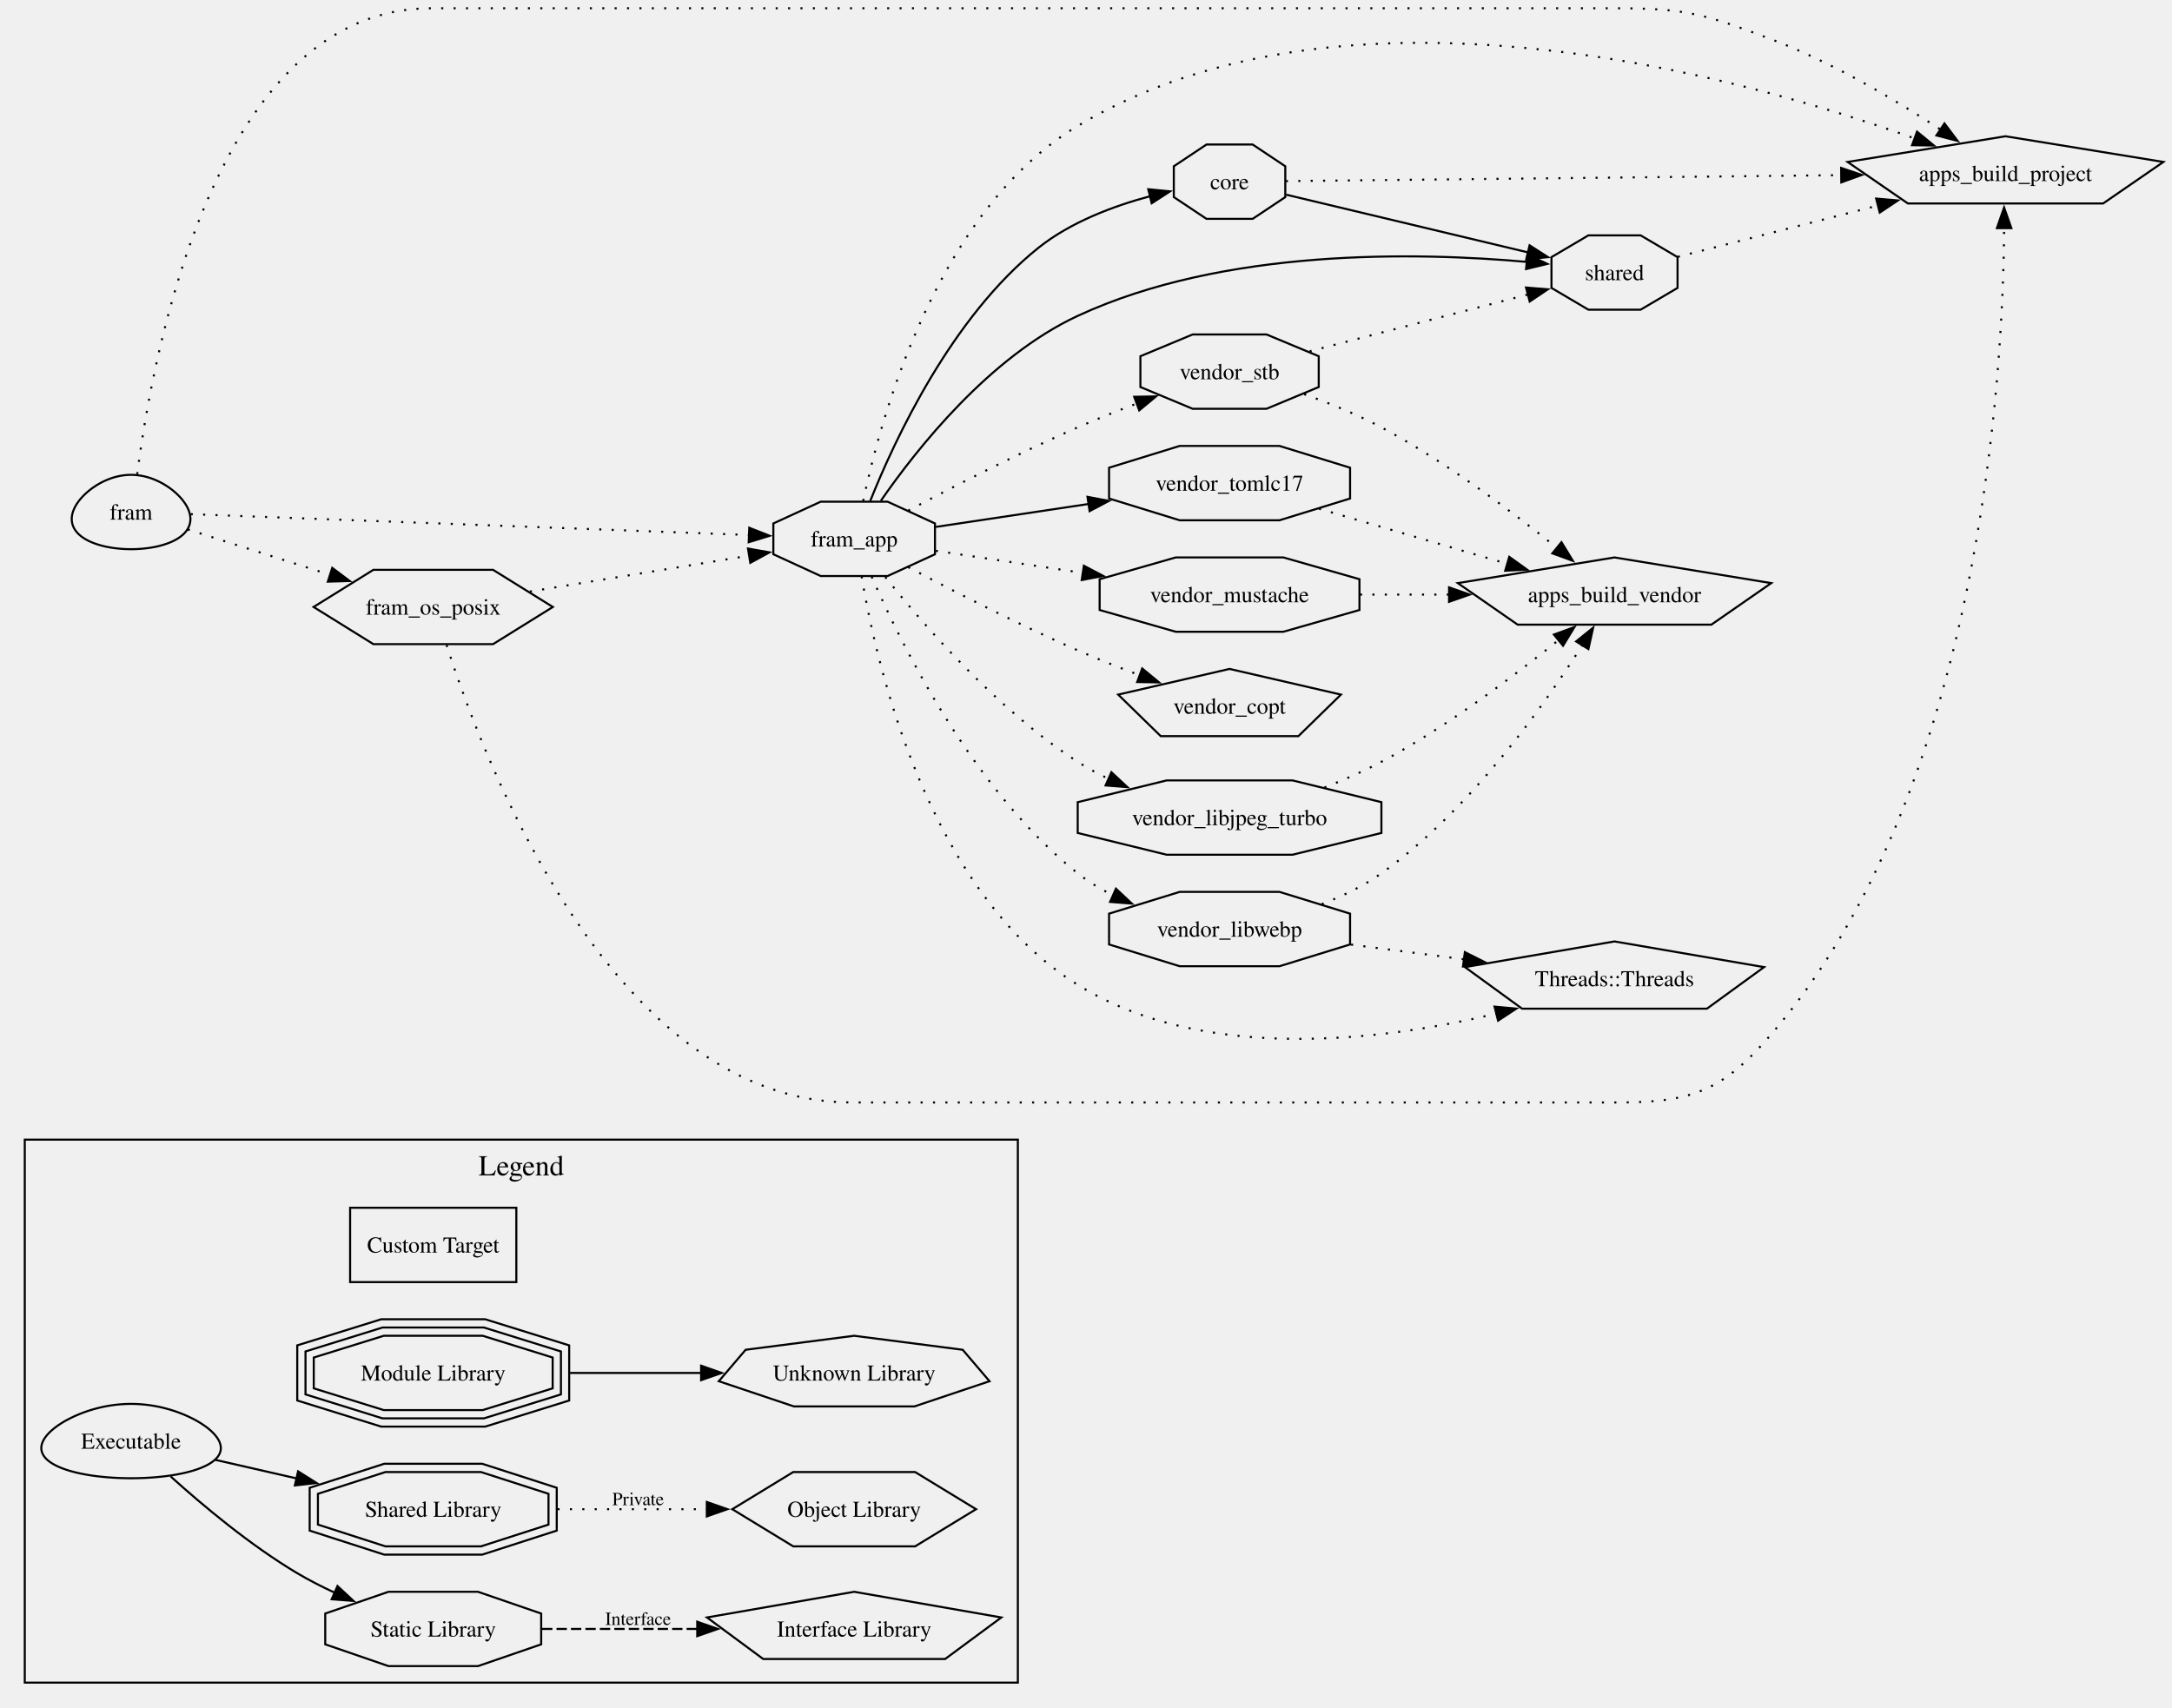
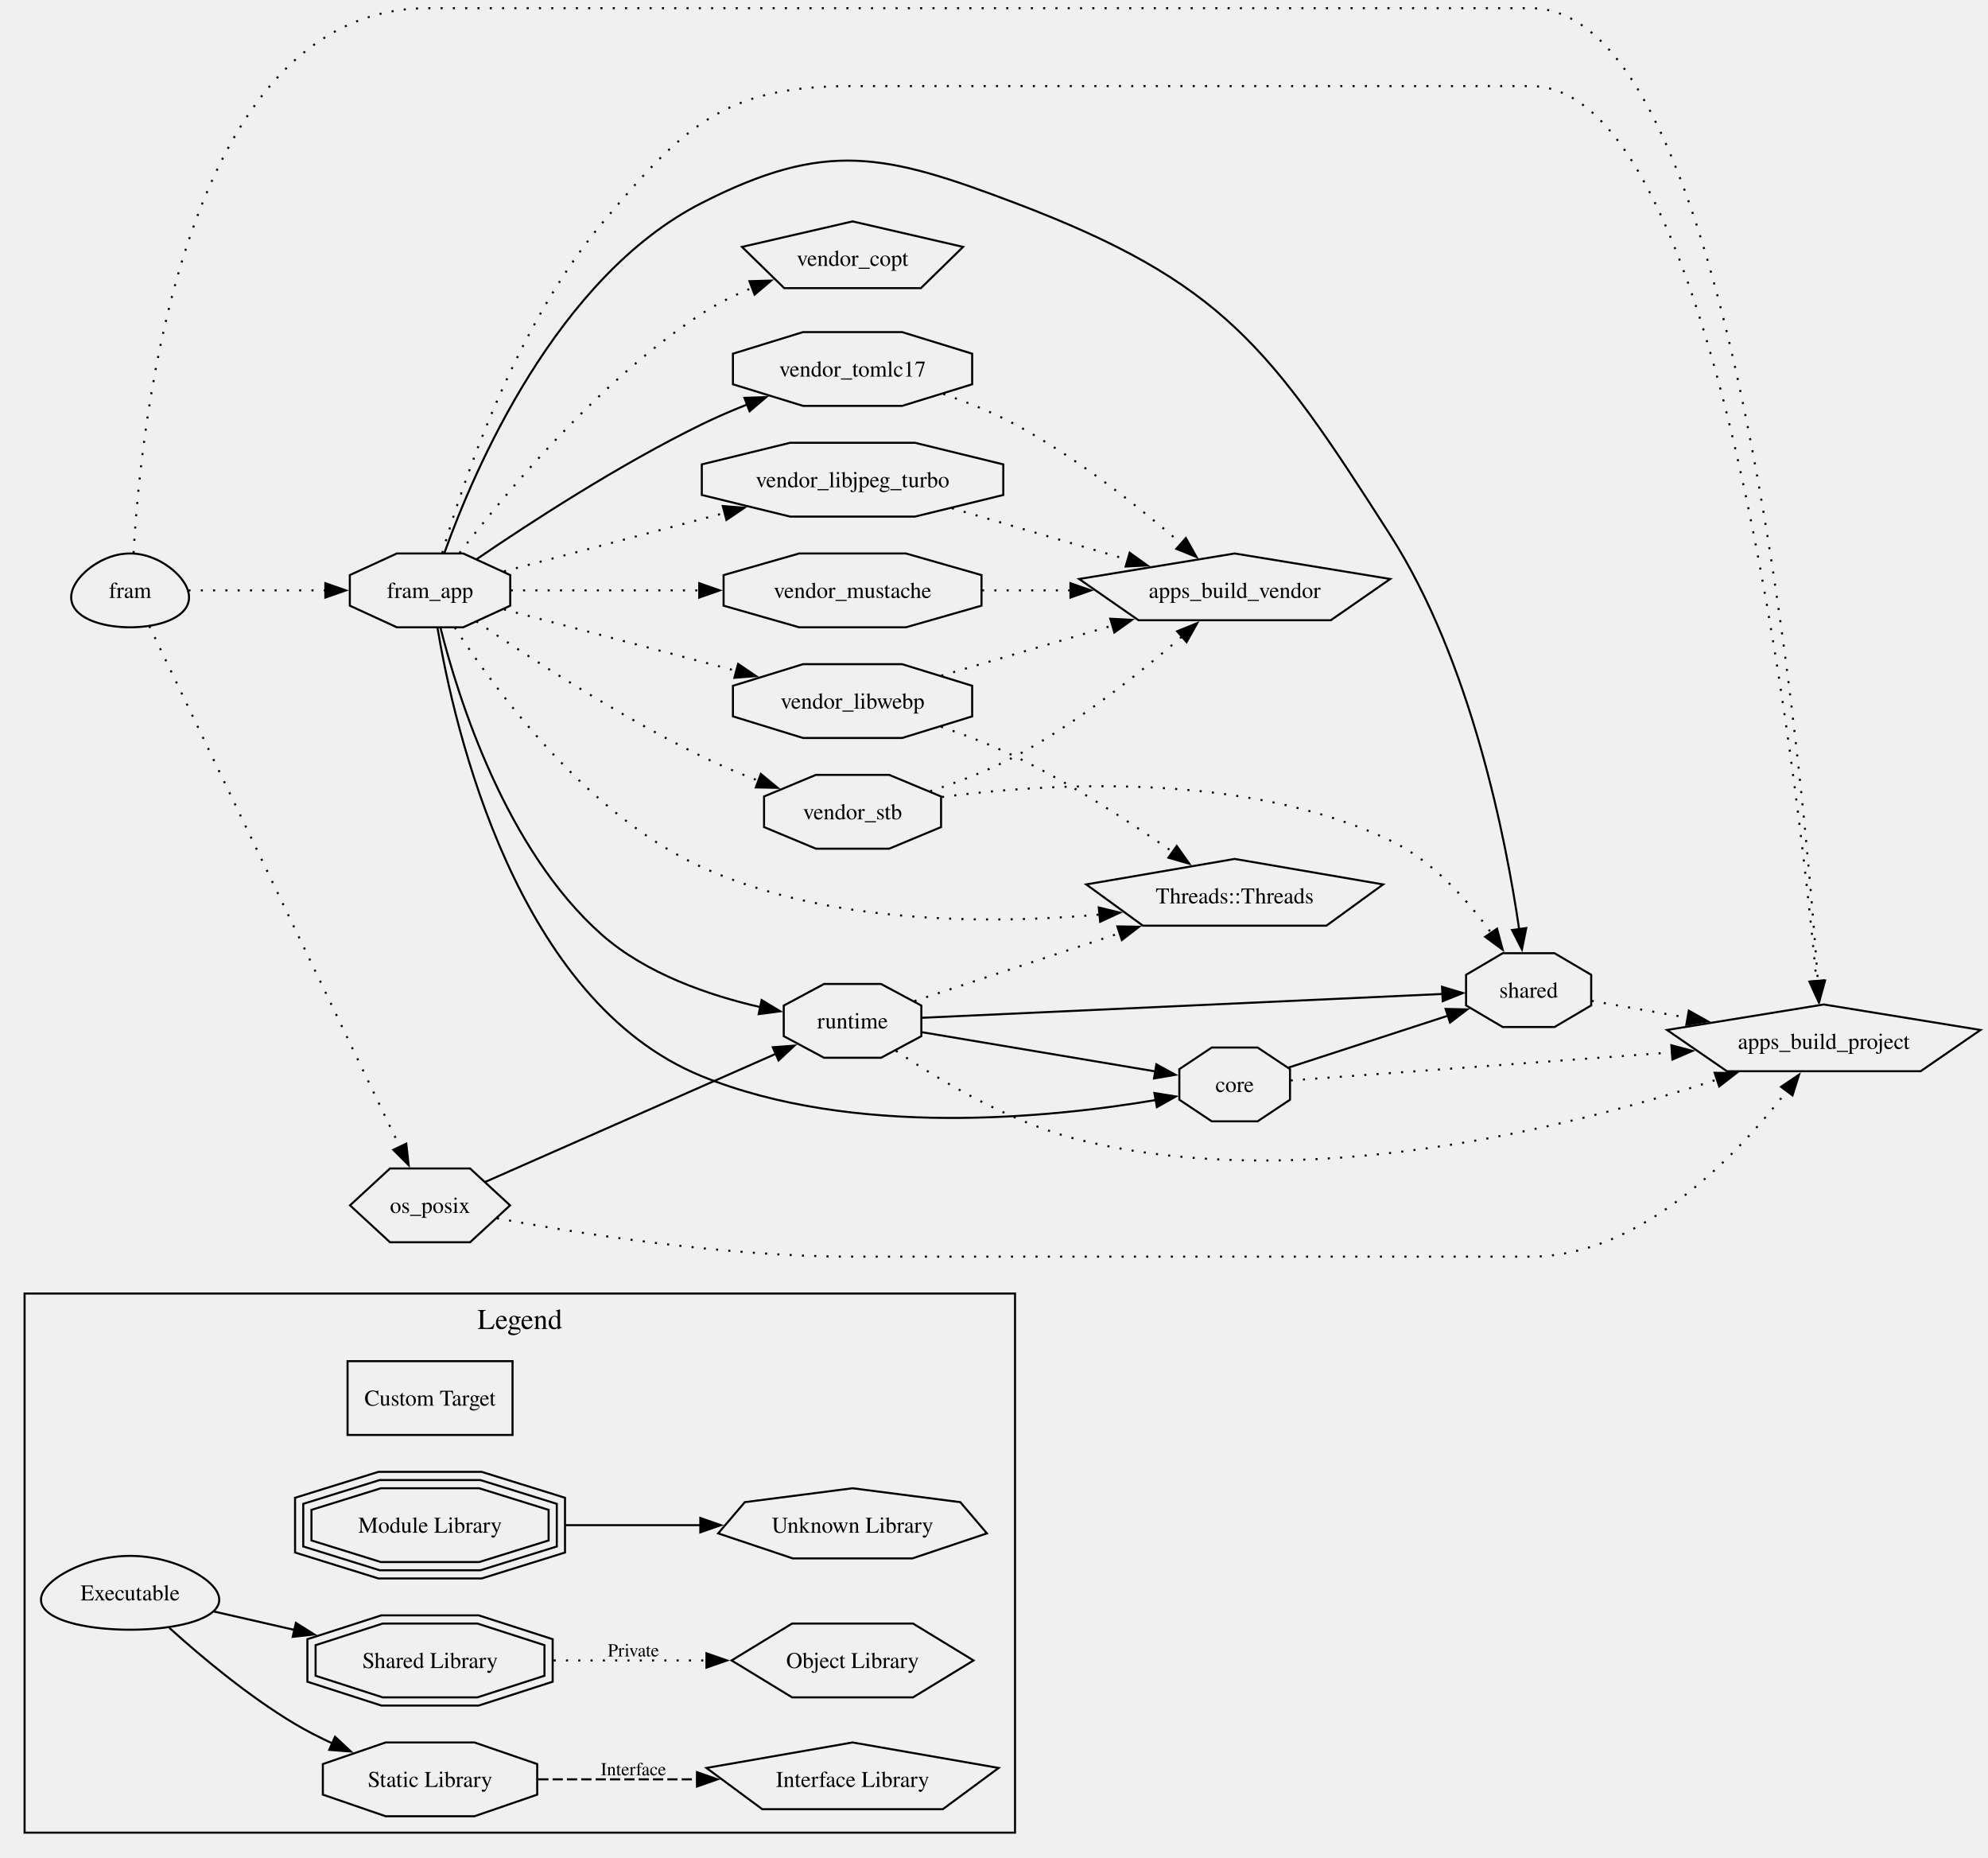
- <svg xmlns="http://www.w3.org/2000/svg" width="1052pt" height="827pt" viewBox="0.00 0.00 1052.00 827.00">
+ <svg xmlns="http://www.w3.org/2000/svg" width="970pt" height="906pt" viewBox="0.00 0.00 970.00 906.00">
  <style>
.graph &gt; polygon {
  fill: transparent;
}

@media (prefers-color-scheme: dark) {
  text {
    fill: white;
  }

  .cluster polygon,
  .edge path,
  .edge polyline,
  .node ellipse,
  .node path,
  .node polygon {
    stroke: white;
  }

  .edge polygon {
    fill: white;
    stroke: white;
  }
}
</style>
-   <g id="graph0" class="graph" transform="scale(1 1) rotate(0) translate(4 823)">
+   <g id="graph0" class="graph" transform="scale(1 1) rotate(0) translate(4 902)">
    <g id="clust1" class="cluster">
-       <polygon fill="none" stroke="black" points="8,-8 8,-271 488.99,-271 488.99,-8 8,-8" />
-       <text xml:space="preserve" text-anchor="middle" x="248.49" y="-253.7" font-family="Times,serif" font-size="14.00">Legend</text>
+       <polygon fill="none" stroke="black" points="8,-8 8,-271 491.26,-271 491.26,-8 8,-8" />
+       <text xml:space="preserve" text-anchor="middle" x="249.63" y="-253.7" font-family="Times,serif" font-size="14.00">Legend</text>
    </g>
    <g id="node1" class="node">
      <polygon fill="none" stroke="black" points="63.51,-107.05 66.17,-107.15 68.81,-107.3 71.41,-107.49 73.95,-107.74 76.45,-108.03 78.87,-108.36 81.21,-108.75 83.47,-109.18 85.63,-109.65 87.68,-110.16 89.63,-110.71 91.46,-111.31 93.17,-111.94 94.74,-112.61 96.19,-113.31 97.5,-114.04 98.67,-114.8 99.7,-115.59 100.59,-116.41 101.34,-117.25 101.95,-118.11 102.41,-118.99 102.73,-119.89 102.92,-120.8 102.97,-121.72 102.88,-122.65 102.67,-123.59 102.34,-124.53 101.89,-125.47 101.32,-126.41 100.64,-127.35 99.86,-128.28 98.98,-129.2 98.01,-130.11 96.95,-131.01 95.82,-131.89 94.6,-132.75 93.32,-133.59 91.98,-134.41 90.58,-135.2 89.13,-135.96 87.63,-136.69 86.09,-137.39 84.51,-138.06 82.9,-138.69 81.26,-139.29 79.59,-139.84 77.9,-140.35 76.2,-140.82 74.47,-141.25 72.74,-141.64 70.99,-141.97 69.23,-142.26 67.47,-142.51 65.7,-142.7 63.93,-142.85 62.15,-142.95 60.37,-143 58.59,-143 56.82,-142.95 55.04,-142.85 53.26,-142.7 51.5,-142.51 49.73,-142.26 47.98,-141.97 46.23,-141.64 44.49,-141.25 42.77,-140.82 41.06,-140.35 39.38,-139.84 37.71,-139.29 36.07,-138.69 34.46,-138.06 32.88,-137.39 31.34,-136.69 29.84,-135.96 28.38,-135.2 26.98,-134.41 25.64,-133.59 24.36,-132.75 23.15,-131.89 22.01,-131.01 20.96,-130.11 19.98,-129.2 19.11,-128.28 18.33,-127.35 17.65,-126.41 17.08,-125.47 16.63,-124.53 16.29,-123.59 16.08,-122.65 16,-121.72 16.05,-120.8 16.23,-119.89 16.56,-118.99 17.02,-118.11 17.63,-117.25 18.37,-116.41 19.26,-115.59 20.29,-114.8 21.47,-114.04 22.78,-113.31 24.22,-112.61 25.8,-111.94 27.51,-111.31 29.34,-110.71 31.28,-110.16 33.34,-109.65 35.5,-109.18 37.76,-108.75 40.1,-108.36 42.52,-108.03 45.01,-107.74 47.56,-107.49 50.16,-107.3 52.8,-107.15 55.46,-107.05 58.14,-107 60.83,-107 63.51,-107.05" />
      <text xml:space="preserve" text-anchor="middle" x="59.48" y="-121.3" font-family="Times,serif" font-size="11.00">Executable</text>
    </g>
    <g id="node2" class="node">
      <polygon fill="none" stroke="black" points="258.12,-26.54 258.12,-41.46 227.49,-52 184.17,-52 153.53,-41.46 153.53,-26.54 184.17,-16 227.49,-16 258.12,-26.54" />
      <text xml:space="preserve" text-anchor="middle" x="205.83" y="-30.3" font-family="Times,serif" font-size="11.00">Static Library</text>
    </g>
    <g id="edge1" class="edge">
      <path fill="none" stroke="black" d="M78.64,-107.87C94.07,-93.95 117.27,-74.49 139.97,-61 145.68,-57.61 151.89,-54.44 158.14,-51.55" />
      <polygon fill="black" stroke="black" points="159.46,-54.79 167.21,-47.57 156.65,-48.38 159.46,-54.79" />
    </g>
    <g id="node3" class="node">
      <polygon fill="none" stroke="black" points="261.66,-84.54 261.66,-99.46 228.95,-110 182.7,-110 149.99,-99.46 149.99,-84.54 182.7,-74 228.95,-74 261.66,-84.54" />
      <polygon fill="none" stroke="black" points="265.66,-81.63 265.66,-102.37 229.58,-114 182.07,-114 145.99,-102.37 145.99,-81.63 182.07,-70 229.58,-70 265.66,-81.63" />
      <text xml:space="preserve" text-anchor="middle" x="205.83" y="-88.3" font-family="Times,serif" font-size="11.00">Shared Library</text>
    </g>
    <g id="edge2" class="edge">
      <path fill="none" stroke="black" d="M100.31,-115.9C112.5,-113.11 126.24,-109.97 139.66,-106.9" />
      <polygon fill="black" stroke="black" points="140.37,-110.33 149.34,-104.69 138.81,-103.5 140.37,-110.33" />
    </g>
    <g id="node4" class="node">
      <polygon fill="none" stroke="black" points="263.68,-150.54 263.68,-165.46 229.79,-176 181.86,-176 147.97,-165.46 147.97,-150.54 181.86,-140 229.79,-140 263.68,-150.54" />
      <polygon fill="none" stroke="black" points="267.68,-147.6 267.68,-168.4 230.4,-180 181.25,-180 143.97,-168.4 143.97,-147.6 181.25,-136 230.4,-136 267.68,-147.6" />
      <polygon fill="none" stroke="black" points="271.68,-144.65 271.68,-171.35 231.01,-184 180.64,-184 139.97,-171.35 139.97,-144.65 180.64,-132 231.01,-132 271.68,-144.65" />
      <text xml:space="preserve" text-anchor="middle" x="205.83" y="-154.3" font-family="Times,serif" font-size="11.00">Module Library</text>
    </g>
    <g id="node8" class="node">
      <polygon fill="none" stroke="black" points="246.08,-238 165.58,-238 165.58,-202 246.08,-202 246.08,-238" />
      <text xml:space="preserve" text-anchor="middle" x="205.83" y="-216.3" font-family="Times,serif" font-size="11.00">Custom Target</text>
    </g>
    <g id="node5" class="node">
-       <polygon fill="none" stroke="black" points="480.99,-39.56 409.71,-52 338.43,-39.56 365.66,-19.44 453.76,-19.44 480.99,-39.56" />
-       <text xml:space="preserve" text-anchor="middle" x="409.71" y="-30.3" font-family="Times,serif" font-size="11.00">Interface Library</text>
+       <polygon fill="none" stroke="black" points="483.26,-39.56 411.98,-52 340.71,-39.56 367.93,-19.44 456.03,-19.44 483.26,-39.56" />
+       <text xml:space="preserve" text-anchor="middle" x="411.98" y="-30.3" font-family="Times,serif" font-size="11.00">Interface Library</text>
    </g>
    <g id="edge4" class="edge">
-       <path fill="none" stroke="black" stroke-dasharray="5,2" d="M258.55,-34C281.45,-34 308.82,-34 333.88,-34" />
-       <polygon fill="black" stroke="black" points="333.7,-37.5 343.7,-34 333.7,-30.5 333.7,-37.5" />
+       <path fill="none" stroke="black" stroke-dasharray="5,2" d="M258.61,-34C282.17,-34 310.5,-34 336.31,-34" />
+       <polygon fill="black" stroke="black" points="336.07,-37.5 346.07,-34 336.07,-30.5 336.07,-37.5" />
      <text xml:space="preserve" text-anchor="middle" x="305.06" y="-35.95" font-family="Times,serif" font-size="9.00">Interface</text>
    </g>
    <g id="node6" class="node">
-       <polygon fill="none" stroke="black" points="468.74,-92 439.22,-110 380.2,-110 350.68,-92 380.2,-74 439.22,-74 468.74,-92" />
-       <text xml:space="preserve" text-anchor="middle" x="409.71" y="-88.3" font-family="Times,serif" font-size="11.00">Object Library</text>
+       <polygon fill="none" stroke="black" points="471.01,-92 441.49,-110 382.47,-110 352.96,-92 382.47,-74 441.49,-74 471.01,-92" />
+       <text xml:space="preserve" text-anchor="middle" x="411.98" y="-88.3" font-family="Times,serif" font-size="11.00">Object Library</text>
    </g>
    <g id="edge5" class="edge">
-       <path fill="none" stroke="black" stroke-dasharray="1,5" d="M266.03,-92C288.73,-92 314.84,-92 338.48,-92" />
-       <polygon fill="black" stroke="black" points="338.34,-95.5 348.34,-92 338.34,-88.5 338.34,-95.5" />
+       <path fill="none" stroke="black" stroke-dasharray="1,5" d="M266.15,-92C289.53,-92 316.55,-92 340.88,-92" />
+       <polygon fill="black" stroke="black" points="340.7,-95.5 350.7,-92 340.7,-88.5 340.7,-95.5" />
      <text xml:space="preserve" text-anchor="middle" x="305.06" y="-93.95" font-family="Times,serif" font-size="9.00">Private</text>
    </g>
    <g id="node7" class="node">
-       <polygon fill="none" stroke="black" points="475.27,-153.99 462.28,-169.22 409.71,-176 357.14,-169.22 344.15,-153.99 380.53,-141.78 438.89,-141.78 475.27,-153.99" />
-       <text xml:space="preserve" text-anchor="middle" x="409.71" y="-154.3" font-family="Times,serif" font-size="11.00">Unknown Library</text>
+       <polygon fill="none" stroke="black" points="477.54,-153.99 464.56,-169.22 411.98,-176 359.41,-169.22 346.42,-153.99 382.81,-141.78 441.16,-141.78 477.54,-153.99" />
+       <text xml:space="preserve" text-anchor="middle" x="411.98" y="-154.3" font-family="Times,serif" font-size="11.00">Unknown Library</text>
    </g>
    <g id="edge6" class="edge">
-       <path fill="none" stroke="black" d="M272.09,-158C292.41,-158 314.94,-158 335.74,-158" />
-       <polygon fill="black" stroke="black" points="335.58,-161.5 345.58,-158 335.58,-154.5 335.58,-161.5" />
+       <path fill="none" stroke="black" d="M271.98,-158C292.95,-158 316.33,-158 337.83,-158" />
+       <polygon fill="black" stroke="black" points="337.71,-161.5 347.71,-158 337.71,-154.5 337.71,-161.5" />
    </g>
    <g id="node9" class="node">
-       <polygon fill="none" stroke="black" points="1043.83,-744.56 967.35,-757 890.88,-744.56 920.09,-724.44 1014.62,-724.44 1043.83,-744.56" />
-       <text xml:space="preserve" text-anchor="middle" x="967.35" y="-735.3" font-family="Times,serif" font-size="11.00">apps_build_project</text>
+       <polygon fill="none" stroke="black" points="962.34,-399.56 885.87,-412 809.39,-399.56 838.6,-379.44 933.13,-379.44 962.34,-399.56" />
+       <text xml:space="preserve" text-anchor="middle" x="885.87" y="-390.3" font-family="Times,serif" font-size="11.00">apps_build_project</text>
    </g>
    <g id="node10" class="node">
-       <polygon fill="none" stroke="black" points="853.88,-540.56 777.98,-553 702.08,-540.56 731.07,-520.44 824.89,-520.44 853.88,-540.56" />
-       <text xml:space="preserve" text-anchor="middle" x="777.98" y="-531.3" font-family="Times,serif" font-size="11.00">apps_build_vendor</text>
+       <polygon fill="none" stroke="black" points="674.33,-619.56 598.43,-632 522.53,-619.56 551.52,-599.44 645.34,-599.44 674.33,-619.56" />
+       <text xml:space="preserve" text-anchor="middle" x="598.43" y="-610.3" font-family="Times,serif" font-size="11.00">apps_build_vendor</text>
    </g>
    <g id="node11" class="node">
-       <polygon fill="none" stroke="black" points="618.53,-727.54 618.53,-742.46 602.72,-753 580.35,-753 564.53,-742.46 564.53,-727.54 580.35,-717 602.72,-717 618.53,-727.54" />
-       <text xml:space="preserve" text-anchor="middle" x="591.53" y="-731.3" font-family="Times,serif" font-size="11.00">core</text>
+       <polygon fill="none" stroke="black" points="625.43,-365.54 625.43,-380.46 609.61,-391 587.24,-391 571.43,-380.46 571.43,-365.54 587.24,-355 609.61,-355 625.43,-365.54" />
+       <text xml:space="preserve" text-anchor="middle" x="598.43" y="-369.3" font-family="Times,serif" font-size="11.00">core</text>
    </g>
    <g id="edge8" class="edge">
-       <path fill="none" stroke="black" stroke-dasharray="1,5" d="M618.82,-735.28C673.95,-735.87 803.55,-737.26 887.96,-738.16" />
-       <polygon fill="black" stroke="black" points="887.75,-741.66 897.79,-738.27 887.83,-734.66 887.75,-741.66" />
+       <path fill="none" stroke="black" stroke-dasharray="1,5" d="M625.77,-374.94C667.65,-378.02 750.9,-384.14 811.77,-388.62" />
+       <polygon fill="black" stroke="black" points="811.5,-392.11 821.73,-389.35 812.01,-385.13 811.5,-392.11" />
    </g>
    <g id="node12" class="node">
-       <polygon fill="none" stroke="black" points="808.51,-683.54 808.51,-698.46 790.62,-709 765.33,-709 747.45,-698.46 747.45,-683.54 765.33,-673 790.62,-673 808.51,-683.54" />
-       <text xml:space="preserve" text-anchor="middle" x="777.98" y="-687.3" font-family="Times,serif" font-size="11.00">shared</text>
+       <polygon fill="none" stroke="black" points="772.39,-411.54 772.39,-426.46 754.5,-437 729.21,-437 711.33,-426.46 711.33,-411.54 729.21,-401 754.5,-401 772.39,-411.54" />
+       <text xml:space="preserve" text-anchor="middle" x="741.86" y="-415.3" font-family="Times,serif" font-size="11.00">shared</text>
    </g>
    <g id="edge10" class="edge">
-       <path fill="none" stroke="black" d="M618.96,-728.7C649.61,-721.38 700.49,-709.25 736.22,-700.72" />
-       <polygon fill="black" stroke="black" points="736.85,-704.17 745.77,-698.45 735.23,-697.36 736.85,-704.17" />
+       <path fill="none" stroke="black" d="M624.71,-381.22C646.35,-388.26 677.82,-398.5 702.55,-406.54" />
+       <polygon fill="black" stroke="black" points="701.35,-409.83 711.94,-409.59 703.51,-403.17 701.35,-409.83" />
    </g>
    <g id="edge9" class="edge">
-       <path fill="none" stroke="black" stroke-dasharray="1,5" d="M808.67,-698.61C834.72,-705.28 873.42,-715.19 905.96,-723.53" />
-       <polygon fill="black" stroke="black" points="904.71,-726.82 915.26,-725.91 906.45,-720.04 904.71,-726.82" />
+       <path fill="none" stroke="black" stroke-dasharray="1,5" d="M772.63,-413.76C786.31,-411.35 803.11,-408.39 819.51,-405.51" />
+       <polygon fill="black" stroke="black" points="820.02,-408.97 829.26,-403.79 818.81,-402.08 820.02,-408.97" />
    </g>
    <g id="node13" class="node">
-       <polygon fill="none" stroke="black" points="62.14,-557.05 63.9,-557.15 65.65,-557.3 67.36,-557.49 69.05,-557.74 70.7,-558.03 72.3,-558.36 73.84,-558.75 75.34,-559.18 76.76,-559.65 78.12,-560.16 79.41,-560.71 80.62,-561.31 81.75,-561.94 82.79,-562.61 83.75,-563.31 84.61,-564.04 85.39,-564.8 86.07,-565.59 86.66,-566.41 87.15,-567.25 87.55,-568.11 87.86,-568.99 88.07,-569.89 88.19,-570.8 88.23,-571.72 88.17,-572.65 88.03,-573.59 87.81,-574.53 87.51,-575.47 87.14,-576.41 86.69,-577.35 86.17,-578.28 85.59,-579.2 84.95,-580.11 84.25,-581.01 83.5,-581.89 82.7,-582.75 81.85,-583.59 80.97,-584.41 80.04,-585.2 79.08,-585.96 78.09,-586.69 77.07,-587.39 76.03,-588.06 74.96,-588.69 73.88,-589.29 72.77,-589.84 71.66,-590.35 70.53,-590.82 69.39,-591.25 68.24,-591.64 67.09,-591.97 65.93,-592.26 64.76,-592.51 63.59,-592.7 62.42,-592.85 61.25,-592.95 60.07,-593 58.9,-593 57.72,-592.95 56.55,-592.85 55.37,-592.7 54.2,-592.51 53.04,-592.26 51.88,-591.97 50.72,-591.64 49.57,-591.25 48.44,-590.82 47.31,-590.35 46.19,-589.84 45.09,-589.29 44.01,-588.69 42.94,-588.06 41.9,-587.39 40.88,-586.69 39.89,-585.96 38.93,-585.2 38,-584.41 37.11,-583.59 36.27,-582.75 35.47,-581.89 34.71,-581.01 34.02,-580.11 33.37,-579.2 32.79,-578.28 32.28,-577.35 31.83,-576.41 31.45,-575.47 31.15,-574.53 30.93,-573.59 30.79,-572.65 30.74,-571.72 30.77,-570.8 30.89,-569.89 31.11,-568.99 31.41,-568.11 31.81,-567.25 32.31,-566.41 32.9,-565.59 33.58,-564.8 34.35,-564.04 35.22,-563.31 36.17,-562.61 37.22,-561.94 38.35,-561.31 39.56,-560.71 40.84,-560.16 42.2,-559.65 43.63,-559.18 45.12,-558.75 46.67,-558.36 48.27,-558.03 49.92,-557.74 51.6,-557.49 53.32,-557.3 55.06,-557.15 56.82,-557.05 58.6,-557 60.37,-557 62.14,-557.05" />
-       <text xml:space="preserve" text-anchor="middle" x="59.48" y="-571.3" font-family="Times,serif" font-size="11.00">fram</text>
+       <polygon fill="none" stroke="black" points="62.14,-596.05 63.9,-596.15 65.65,-596.3 67.36,-596.49 69.05,-596.74 70.7,-597.03 72.3,-597.36 73.84,-597.75 75.34,-598.18 76.76,-598.65 78.12,-599.16 79.41,-599.71 80.62,-600.31 81.75,-600.94 82.79,-601.61 83.75,-602.31 84.61,-603.04 85.39,-603.8 86.07,-604.59 86.66,-605.41 87.15,-606.25 87.55,-607.11 87.86,-607.99 88.07,-608.89 88.19,-609.8 88.23,-610.72 88.17,-611.65 88.03,-612.59 87.81,-613.53 87.51,-614.47 87.14,-615.41 86.69,-616.35 86.17,-617.28 85.59,-618.2 84.95,-619.11 84.25,-620.01 83.5,-620.89 82.7,-621.75 81.85,-622.59 80.97,-623.41 80.04,-624.2 79.08,-624.96 78.09,-625.69 77.07,-626.39 76.03,-627.06 74.96,-627.69 73.88,-628.29 72.77,-628.84 71.66,-629.35 70.53,-629.82 69.39,-630.25 68.24,-630.64 67.09,-630.97 65.93,-631.26 64.76,-631.51 63.59,-631.7 62.42,-631.85 61.25,-631.95 60.07,-632 58.9,-632 57.72,-631.95 56.55,-631.85 55.37,-631.7 54.2,-631.51 53.04,-631.26 51.88,-630.97 50.72,-630.64 49.57,-630.25 48.44,-629.82 47.31,-629.35 46.19,-628.84 45.09,-628.29 44.01,-627.69 42.94,-627.06 41.9,-626.39 40.88,-625.69 39.89,-624.96 38.93,-624.2 38,-623.41 37.11,-622.59 36.27,-621.75 35.47,-620.89 34.71,-620.01 34.02,-619.11 33.37,-618.2 32.79,-617.28 32.28,-616.35 31.83,-615.41 31.45,-614.47 31.15,-613.53 30.93,-612.59 30.79,-611.65 30.74,-610.72 30.77,-609.8 30.89,-608.89 31.11,-607.99 31.41,-607.11 31.81,-606.25 32.31,-605.41 32.9,-604.59 33.58,-603.8 34.35,-603.04 35.22,-602.31 36.17,-601.61 37.22,-600.94 38.35,-600.31 39.56,-599.71 40.84,-599.16 42.2,-598.65 43.63,-598.18 45.12,-597.75 46.67,-597.36 48.27,-597.03 49.92,-596.74 51.6,-596.49 53.32,-596.3 55.06,-596.15 56.82,-596.05 58.6,-596 60.37,-596 62.14,-596.05" />
+       <text xml:space="preserve" text-anchor="middle" x="59.48" y="-610.3" font-family="Times,serif" font-size="11.00">fram</text>
    </g>
    <g id="edge11" class="edge">
-       <path fill="none" stroke="black" stroke-dasharray="1,5" d="M62.46,-593.34C69.68,-650.08 99.99,-819 204.83,-819 204.83,-819 204.83,-819 778.98,-819 812.93,-819 822.11,-815.99 853.88,-804 883.34,-792.88 914.12,-774.56 936.02,-760.19" />
-       <polygon fill="black" stroke="black" points="937.79,-763.22 944.16,-754.75 933.9,-757.4 937.79,-763.22" />
+       <path fill="none" stroke="black" stroke-dasharray="1,5" d="M61.18,-632.2C64.64,-694.88 85.08,-898 204.83,-898 204.83,-898 204.83,-898 742.86,-898 842.21,-898 875.43,-530.59 883.02,-423.16" />
+       <polygon fill="black" stroke="black" points="886.49,-423.66 883.68,-413.45 879.51,-423.19 886.49,-423.66" />
    </g>
    <g id="node14" class="node">
-       <polygon fill="none" stroke="black" points="448.85,-554.54 448.85,-569.46 425.92,-580 393.5,-580 370.57,-569.46 370.57,-554.54 393.5,-544 425.92,-544 448.85,-554.54" />
-       <text xml:space="preserve" text-anchor="middle" x="409.71" y="-558.3" font-family="Times,serif" font-size="11.00">fram_app</text>
+       <polygon fill="none" stroke="black" points="244.96,-606.54 244.96,-621.46 222.04,-632 189.62,-632 166.69,-621.46 166.69,-606.54 189.62,-596 222.04,-596 244.96,-606.54" />
+       <text xml:space="preserve" text-anchor="middle" x="205.83" y="-610.3" font-family="Times,serif" font-size="11.00">fram_app</text>
+     </g>
+     <g id="edge34" class="edge">
+       <path fill="none" stroke="black" stroke-dasharray="1,5" d="M87.97,-614C106.85,-614 132.45,-614 154.88,-614" />
+       <polygon fill="black" stroke="black" points="154.75,-617.5 164.75,-614 154.75,-610.5 154.75,-617.5" />
+     </g>
+     <g id="node23" class="node">
+       <polygon fill="none" stroke="black" points="244.88,-314 225.35,-332 186.3,-332 166.78,-314 186.3,-296 225.35,-296 244.88,-314" />
+       <text xml:space="preserve" text-anchor="middle" x="205.83" y="-310.3" font-family="Times,serif" font-size="11.00">os_posix</text>
+     </g>
+     <g id="edge37" class="edge">
+       <path fill="none" stroke="black" stroke-dasharray="1,5" d="M68.87,-596.57C92.82,-546.79 161.72,-403.59 191.19,-342.34" />
+       <polygon fill="black" stroke="black" points="194.22,-344.12 195.4,-333.6 187.91,-341.09 194.22,-344.12" />
+     </g>
+     <g id="edge13" class="edge">
+       <path fill="none" stroke="black" stroke-dasharray="1,5" d="M211.77,-632.25C221.82,-666.73 247.34,-742.48 289.68,-793 329.25,-840.2 349.39,-860 410.98,-860 410.98,-860 410.98,-860 742.86,-860 834.59,-860 872.83,-525.38 882.36,-423.25" />
+       <polygon fill="black" stroke="black" points="885.83,-423.76 883.25,-413.49 878.86,-423.13 885.83,-423.76" />
+     </g>
+     <g id="edge14" class="edge">
+       <path fill="none" stroke="black" d="M209.46,-595.66C217.69,-546.63 247.96,-413.76 338.43,-377 412.26,-347.01 507.97,-356.62 559.9,-365.38" />
+       <polygon fill="black" stroke="black" points="559.26,-368.82 569.72,-367.12 560.48,-361.93 559.26,-368.82" />
+     </g>
+     <g id="edge20" class="edge">
+       <path fill="none" stroke="black" d="M212.84,-632.27C227.13,-672.25 267.35,-766.81 338.43,-803 398.96,-833.81 427.74,-827.07 491.26,-803 592.85,-764.5 615.81,-732.54 674.33,-641 713.73,-579.36 730.72,-493.29 737.26,-448.58" />
+       <polygon fill="black" stroke="black" points="740.7,-449.27 738.6,-438.88 733.77,-448.31 740.7,-449.27" />
+     </g>
+     <g id="node15" class="node">
+       <polygon fill="none" stroke="black" points="670.86,-470.56 598.43,-483 526,-470.56 553.66,-450.44 643.19,-450.44 670.86,-470.56" />
+       <text xml:space="preserve" text-anchor="middle" x="598.43" y="-461.3" font-family="Times,serif" font-size="11.00">Threads::Threads</text>
+     </g>
+     <g id="edge12" class="edge">
+       <path fill="none" stroke="black" stroke-dasharray="1,5" d="M217.89,-595.87C237.69,-565.32 282.4,-504.43 338.43,-479 399.97,-451.07 478.37,-451.08 532.71,-455.86" />
+       <polygon fill="black" stroke="black" points="532.12,-459.32 542.41,-456.8 532.8,-452.35 532.12,-459.32" />
+     </g>
+     <g id="node16" class="node">
+       <polygon fill="none" stroke="black" points="445.55,-396.54 445.55,-411.46 425.89,-422 398.08,-422 378.41,-411.46 378.41,-396.54 398.08,-386 425.89,-386 445.55,-396.54" />
+       <text xml:space="preserve" text-anchor="middle" x="411.98" y="-400.3" font-family="Times,serif" font-size="11.00">runtime</text>
+     </g>
+     <g id="edge19" class="edge">
+       <path fill="none" stroke="black" d="M210.93,-595.76C219.55,-561.54 242.74,-487.42 289.68,-446 311.28,-426.95 341.97,-416.43 367.08,-410.68" />
+       <polygon fill="black" stroke="black" points="367.62,-414.15 376.69,-408.67 366.19,-407.29 367.62,-414.15" />
+     </g>
+     <g id="node17" class="node">
+       <polygon fill="none" stroke="black" points="465.92,-781.56 411.98,-794 358.04,-781.56 378.65,-761.44 445.32,-761.44 465.92,-781.56" />
+       <text xml:space="preserve" text-anchor="middle" x="411.98" y="-772.3" font-family="Times,serif" font-size="11.00">vendor_copt</text>
+     </g>
+     <g id="edge21" class="edge">
+       <path fill="none" stroke="black" stroke-dasharray="1,5" d="M220.22,-632.23C242.06,-660.77 287.96,-716.14 338.43,-749 345.96,-753.9 354.49,-758.08 363,-761.58" />
+       <polygon fill="black" stroke="black" points="361.68,-764.82 372.27,-765.12 364.18,-758.29 361.68,-764.82" />
+     </g>
+     <g id="node18" class="node">
+       <polygon fill="none" stroke="black" points="485.53,-660.54 485.53,-675.46 442.45,-686 381.52,-686 338.43,-675.46 338.43,-660.54 381.52,-650 442.45,-650 485.53,-660.54" />
+       <text xml:space="preserve" text-anchor="middle" x="411.98" y="-664.3" font-family="Times,serif" font-size="11.00">vendor_libjpeg_turbo</text>
+     </g>
+     <g id="edge23" class="edge">
+       <path fill="none" stroke="black" stroke-dasharray="1,5" d="M241.92,-623.28C271.57,-631.13 314.73,-642.54 350.01,-651.87" />
+       <polygon fill="black" stroke="black" points="348.66,-655.14 359.22,-654.31 350.45,-648.37 348.66,-655.14" />
+     </g>
+     <g id="node19" class="node">
+       <polygon fill="none" stroke="black" points="470.35,-552.54 470.35,-567.46 436.16,-578 387.81,-578 353.62,-567.46 353.62,-552.54 387.81,-542 436.16,-542 470.35,-552.54" />
+       <text xml:space="preserve" text-anchor="middle" x="411.98" y="-556.3" font-family="Times,serif" font-size="11.00">vendor_libwebp</text>
+     </g>
+     <g id="edge26" class="edge">
+       <path fill="none" stroke="black" stroke-dasharray="1,5" d="M241.92,-604.72C273.12,-596.46 319.27,-584.26 355.48,-574.68" />
+       <polygon fill="black" stroke="black" points="356.13,-578.13 364.9,-572.19 354.34,-571.36 356.13,-578.13" />
+     </g>
+     <g id="node20" class="node">
+       <polygon fill="none" stroke="black" points="474.9,-606.54 474.9,-621.46 438.04,-632 385.92,-632 349.06,-621.46 349.06,-606.54 385.92,-596 438.04,-596 474.9,-606.54" />
+       <text xml:space="preserve" text-anchor="middle" x="411.98" y="-610.3" font-family="Times,serif" font-size="11.00">vendor_mustache</text>
+     </g>
+     <g id="edge28" class="edge">
+       <path fill="none" stroke="black" stroke-dasharray="1,5" d="M245.23,-614C271.15,-614 306.2,-614 337.39,-614" />
+       <polygon fill="black" stroke="black" points="337.17,-617.5 347.17,-614 337.17,-610.5 337.17,-617.5" />
+     </g>
+     <g id="node21" class="node">
+       <polygon fill="none" stroke="black" points="455.17,-498.54 455.17,-513.46 429.87,-524 394.09,-524 368.8,-513.46 368.8,-498.54 394.09,-488 429.87,-488 455.17,-498.54" />
+       <text xml:space="preserve" text-anchor="middle" x="411.98" y="-502.3" font-family="Times,serif" font-size="11.00">vendor_stb</text>
+     </g>
+     <g id="edge31" class="edge">
+       <path fill="none" stroke="black" stroke-dasharray="1,5" d="M228.43,-598.87C253.91,-581.47 297.93,-552.77 338.43,-533 347.2,-528.72 356.83,-524.7 366.13,-521.13" />
+       <polygon fill="black" stroke="black" points="367.24,-524.45 375.4,-517.69 364.8,-517.89 367.24,-524.45" />
+     </g>
+     <g id="node22" class="node">
+       <polygon fill="none" stroke="black" points="470.35,-714.54 470.35,-729.46 436.16,-740 387.81,-740 353.62,-729.46 353.62,-714.54 387.81,-704 436.16,-704 470.35,-714.54" />
+       <text xml:space="preserve" text-anchor="middle" x="411.98" y="-718.3" font-family="Times,serif" font-size="11.00">vendor_tomlc17</text>
+     </g>
+     <g id="edge33" class="edge">
+       <path fill="none" stroke="black" d="M228.43,-629.13C253.91,-646.53 297.93,-675.23 338.43,-695 345.49,-698.45 353.11,-701.72 360.67,-704.73" />
+       <polygon fill="black" stroke="black" points="359.23,-707.93 369.82,-708.26 361.75,-701.4 359.23,-707.93" />
+     </g>
+     <g id="edge16" class="edge">
+       <path fill="none" stroke="black" stroke-dasharray="1,5" d="M433.15,-389.42C454.24,-375.14 488.9,-354.35 522.53,-346 631.55,-318.92 763.06,-352.25 833.82,-375.38" />
+       <polygon fill="black" stroke="black" points="832.62,-378.67 843.21,-378.52 834.83,-372.03 832.62,-378.67" />
+     </g>
+     <g id="edge17" class="edge">
+       <path fill="none" stroke="black" d="M445.96,-398.46C477.94,-393.08 526.4,-384.94 559.85,-379.32" />
+       <polygon fill="black" stroke="black" points="560.23,-382.8 569.51,-377.69 559.07,-375.9 560.23,-382.8" />
+     </g>
+     <g id="edge18" class="edge">
+       <path fill="none" stroke="black" d="M445.92,-405.51C506.28,-408.27 634.43,-414.13 700.14,-417.14" />
+       <polygon fill="black" stroke="black" points="699.62,-420.62 709.77,-417.58 699.94,-413.62 699.62,-420.62" />
+     </g>
+     <g id="edge15" class="edge">
+       <path fill="none" stroke="black" stroke-dasharray="1,5" d="M442.21,-413.67C469.04,-422.54 509.5,-435.92 542.38,-446.8" />
+       <polygon fill="black" stroke="black" points="541.18,-450.09 551.78,-449.9 543.38,-443.44 541.18,-450.09" />
+     </g>
+     <g id="edge22" class="edge">
+       <path fill="none" stroke="black" stroke-dasharray="1,5" d="M460.48,-654.09C486.84,-646.38 519.64,-636.77 546.52,-628.9" />
+       <polygon fill="black" stroke="black" points="547.2,-632.35 555.82,-626.18 545.24,-625.63 547.2,-632.35" />
+     </g>
+     <g id="edge25" class="edge">
+       <path fill="none" stroke="black" stroke-dasharray="1,5" d="M455.3,-572.39C480.07,-579.64 511.72,-588.91 538.86,-596.85" />
+       <polygon fill="black" stroke="black" points="537.75,-600.18 548.33,-599.63 539.72,-593.46 537.75,-600.18" />
+     </g>
+     <g id="edge24" class="edge">
+       <path fill="none" stroke="black" stroke-dasharray="1,5" d="M455.16,-547.5C467.06,-543.43 479.87,-538.51 491.26,-533 518.64,-519.74 547.58,-500.84 568.32,-486.32" />
+       <polygon fill="black" stroke="black" points="570.16,-489.31 576.29,-480.67 566.1,-483.61 570.16,-489.31" />
+     </g>
+     <g id="edge27" class="edge">
+       <path fill="none" stroke="black" stroke-dasharray="1,5" d="M475.17,-614C489.03,-614 503.91,-614 518.35,-614" />
+       <polygon fill="black" stroke="black" points="518.3,-617.5 528.3,-614 518.3,-610.5 518.3,-617.5" />
    </g>
    <g id="edge29" class="edge">
-       <path fill="none" stroke="black" stroke-dasharray="1,5" d="M88.39,-573.96C147.22,-571.76 284.63,-566.63 358.92,-563.86" />
-       <polygon fill="black" stroke="black" points="358.91,-567.36 368.77,-563.49 358.64,-560.37 358.91,-567.36" />
-     </g>
-     <g id="node22" class="node">
-       <polygon fill="none" stroke="black" points="263.77,-529 234.8,-547 176.85,-547 147.88,-529 176.85,-511 234.8,-511 263.77,-529" />
-       <text xml:space="preserve" text-anchor="middle" x="205.83" y="-525.3" font-family="Times,serif" font-size="11.00">fram_os_posix</text>
+       <path fill="none" stroke="black" stroke-dasharray="1,5" d="M449.85,-516.04C463.28,-520.38 478.33,-526.07 491.26,-533 521.52,-549.22 552.3,-573.78 572.87,-591.6" />
+       <polygon fill="black" stroke="black" points="570.34,-594.04 580.16,-598.02 574.97,-588.78 570.34,-594.04" />
+     </g>
+     <g id="edge30" class="edge">
+       <path fill="none" stroke="black" stroke-dasharray="1,5" d="M455.65,-513.22C509.46,-520.26 603.5,-525.57 674.33,-492 694.92,-482.24 712.07,-462.93 723.79,-446.63" />
+       <polygon fill="black" stroke="black" points="726.44,-448.95 729.2,-438.72 720.66,-445 726.44,-448.95" />
    </g>
    <g id="edge32" class="edge">
-       <path fill="none" stroke="black" stroke-dasharray="1,5" d="M86.96,-566.56C106.28,-560.41 133.02,-551.88 156.15,-544.51" />
-       <polygon fill="black" stroke="black" points="156.92,-547.94 165.39,-541.57 154.79,-541.27 156.92,-547.94" />
-     </g>
-     <g id="edge13" class="edge">
-       <path fill="none" stroke="black" stroke-dasharray="1,5" d="M414.09,-580.4C422.79,-621.73 450.19,-721.43 517.99,-762 647.93,-839.76 838.87,-786.25 923.39,-755.93" />
-       <polygon fill="black" stroke="black" points="924.51,-759.24 932.69,-752.52 922.1,-752.67 924.51,-759.24" />
-     </g>
-     <g id="edge14" class="edge">
-       <path fill="none" stroke="black" d="M417.49,-580.34C429.43,-610.24 457.01,-669.48 498.99,-703 514.53,-715.41 535.22,-723.18 553,-727.95" />
-       <polygon fill="black" stroke="black" points="552.16,-731.35 562.7,-730.31 553.82,-724.55 552.16,-731.35" />
-     </g>
-     <g id="edge15" class="edge">
-       <path fill="none" stroke="black" d="M422.64,-580.45C440.12,-605.71 475.32,-650.18 517.99,-670 588.92,-702.95 682.58,-700.9 735.63,-696.14" />
-       <polygon fill="black" stroke="black" points="735.83,-699.64 745.44,-695.18 735.15,-692.68 735.83,-699.64" />
-     </g>
-     <g id="node15" class="node">
-       <polygon fill="none" stroke="black" points="850.41,-354.56 777.98,-367 705.55,-354.56 733.21,-334.44 822.74,-334.44 850.41,-354.56" />
-       <text xml:space="preserve" text-anchor="middle" x="777.98" y="-345.3" font-family="Times,serif" font-size="11.00">Threads::Threads</text>
-     </g>
-     <g id="edge12" class="edge">
-       <path fill="none" stroke="black" stroke-dasharray="1,5" d="M413.31,-543.82C420.62,-500.36 445.74,-390.78 517.99,-346 579.13,-308.1 664.99,-318.74 720.81,-332.05" />
-       <polygon fill="black" stroke="black" points="719.88,-335.43 730.43,-334.46 721.58,-328.64 719.88,-335.43" />
-     </g>
-     <g id="node16" class="node">
-       <polygon fill="none" stroke="black" points="645.47,-486.56 591.53,-499 537.59,-486.56 558.2,-466.44 624.87,-466.44 645.47,-486.56" />
-       <text xml:space="preserve" text-anchor="middle" x="591.53" y="-477.3" font-family="Times,serif" font-size="11.00">vendor_copt</text>
-     </g>
-     <g id="edge16" class="edge">
-       <path fill="none" stroke="black" stroke-dasharray="1,5" d="M435.91,-548.32C457.41,-536.89 489.32,-520.5 517.99,-508 527.66,-503.78 538.24,-499.6 548.24,-495.85" />
-       <polygon fill="black" stroke="black" points="549.22,-499.22 557.39,-492.47 546.79,-492.65 549.22,-499.22" />
-     </g>
-     <g id="node17" class="node">
-       <polygon fill="none" stroke="black" points="665.08,-419.54 665.08,-434.46 622,-445 561.07,-445 517.99,-434.46 517.99,-419.54 561.07,-409 622,-409 665.08,-419.54" />
-       <text xml:space="preserve" text-anchor="middle" x="591.53" y="-423.3" font-family="Times,serif" font-size="11.00">vendor_libjpeg_turbo</text>
-     </g>
-     <g id="edge18" class="edge">
-       <path fill="none" stroke="black" stroke-dasharray="1,5" d="M424.78,-543.52C443.67,-519.85 479.33,-478.91 517.99,-454 522.73,-450.94 527.88,-448.15 533.17,-445.64" />
-       <polygon fill="black" stroke="black" points="534.3,-448.97 542.05,-441.74 531.48,-442.56 534.3,-448.97" />
-     </g>
-     <g id="node18" class="node">
-       <polygon fill="none" stroke="black" points="649.9,-365.54 649.9,-380.46 615.71,-391 567.36,-391 533.17,-380.46 533.17,-365.54 567.36,-355 615.71,-355 649.9,-365.54" />
-       <text xml:space="preserve" text-anchor="middle" x="591.53" y="-369.3" font-family="Times,serif" font-size="11.00">vendor_libwebp</text>
-     </g>
-     <g id="edge21" class="edge">
-       <path fill="none" stroke="black" stroke-dasharray="1,5" d="M418.19,-543.72C432.65,-510.52 467.53,-440.06 517.99,-400 523.18,-395.88 529.06,-392.34 535.18,-389.32" />
-       <polygon fill="black" stroke="black" points="536.5,-392.56 544.23,-385.32 533.67,-386.16 536.5,-392.56" />
-     </g>
-     <g id="node19" class="node">
-       <polygon fill="none" stroke="black" points="654.45,-527.54 654.45,-542.46 617.59,-553 565.47,-553 528.61,-542.46 528.61,-527.54 565.47,-517 617.59,-517 654.45,-527.54" />
-       <text xml:space="preserve" text-anchor="middle" x="591.53" y="-531.3" font-family="Times,serif" font-size="11.00">vendor_mustache</text>
-     </g>
-     <g id="edge23" class="edge">
-       <path fill="none" stroke="black" stroke-dasharray="1,5" d="M449.29,-556.21C470.04,-553.09 496.29,-549.15 520.51,-545.51" />
-       <polygon fill="black" stroke="black" points="520.97,-548.98 530.34,-544.04 519.93,-542.06 520.97,-548.98" />
-     </g>
-     <g id="node20" class="node">
-       <polygon fill="none" stroke="black" points="634.72,-635.54 634.72,-650.46 609.42,-661 573.65,-661 548.35,-650.46 548.35,-635.54 573.65,-625 609.42,-625 634.72,-635.54" />
-       <text xml:space="preserve" text-anchor="middle" x="591.53" y="-639.3" font-family="Times,serif" font-size="11.00">vendor_stb</text>
-     </g>
-     <g id="edge26" class="edge">
-       <path fill="none" stroke="black" stroke-dasharray="1,5" d="M435.91,-575.68C457.41,-587.11 489.32,-603.5 517.99,-616 527.2,-620.02 537.23,-624 546.81,-627.61" />
-       <polygon fill="black" stroke="black" points="545.35,-630.81 555.94,-631 547.78,-624.24 545.35,-630.81" />
-     </g>
-     <g id="node21" class="node">
-       <polygon fill="none" stroke="black" points="649.9,-581.54 649.9,-596.46 615.71,-607 567.36,-607 533.17,-596.46 533.17,-581.54 567.36,-571 615.71,-571 649.9,-581.54" />
-       <text xml:space="preserve" text-anchor="middle" x="591.53" y="-585.3" font-family="Times,serif" font-size="11.00">vendor_tomlc17</text>
-     </g>
-     <g id="edge28" class="edge">
-       <path fill="none" stroke="black" d="M449.29,-567.79C470.85,-571.03 498.35,-575.16 523.34,-578.91" />
-       <polygon fill="black" stroke="black" points="522.71,-582.36 533.12,-580.38 523.75,-575.43 522.71,-582.36" />
-     </g>
-     <g id="edge17" class="edge">
-       <path fill="none" stroke="black" stroke-dasharray="1,5" d="M637.49,-441.57C646.81,-445.19 656.43,-449.37 665.08,-454 696.53,-470.83 729.21,-495.45 751.08,-513.13" />
-       <polygon fill="black" stroke="black" points="748.62,-515.64 758.58,-519.27 753.06,-510.23 748.62,-515.64" />
-     </g>
-     <g id="edge20" class="edge">
-       <path fill="none" stroke="black" stroke-dasharray="1,5" d="M636.2,-385.06C646.2,-388.93 656.42,-393.85 665.08,-400 707.71,-430.27 743.5,-480.69 762.45,-510.6" />
-       <polygon fill="black" stroke="black" points="759.39,-512.31 767.63,-518.96 765.34,-508.62 759.39,-512.31" />
-     </g>
-     <g id="edge19" class="edge">
-       <path fill="none" stroke="black" stroke-dasharray="1,5" d="M650.39,-365.47C667.71,-363.22 686.93,-360.72 705.05,-358.36" />
-       <polygon fill="black" stroke="black" points="705.5,-361.83 714.96,-357.07 704.59,-354.89 705.5,-361.83" />
-     </g>
-     <g id="edge22" class="edge">
-       <path fill="none" stroke="black" stroke-dasharray="1,5" d="M654.72,-535C668.58,-535 683.46,-535 697.91,-535" />
-       <polygon fill="black" stroke="black" points="697.85,-538.5 707.85,-535 697.85,-531.5 697.85,-538.5" />
-     </g>
-     <g id="edge24" class="edge">
-       <path fill="none" stroke="black" stroke-dasharray="1,5" d="M627.69,-632.07C639.84,-627.74 653.35,-622.28 665.08,-616 696.16,-599.36 728.44,-575.13 750.3,-557.5" />
-       <polygon fill="black" stroke="black" points="752.29,-560.39 757.82,-551.35 747.86,-554.97 752.29,-560.39" />
-     </g>
-     <g id="edge25" class="edge">
-       <path fill="none" stroke="black" stroke-dasharray="1,5" d="M630.3,-652.83C661.09,-660.84 704.49,-672.14 736.09,-680.36" />
-       <polygon fill="black" stroke="black" points="735.13,-683.73 745.69,-682.86 736.9,-676.95 735.13,-683.73" />
-     </g>
-     <g id="edge27" class="edge">
-       <path fill="none" stroke="black" stroke-dasharray="1,5" d="M634.85,-576.61C661.98,-568.67 697.37,-558.31 726.04,-549.91" />
-       <polygon fill="black" stroke="black" points="727,-553.28 735.62,-547.11 725.04,-546.56 727,-553.28" />
-     </g>
-     <g id="edge30" class="edge">
-       <path fill="none" stroke="black" stroke-dasharray="1,5" d="M212.31,-510.57C230.28,-454.37 293.01,-289 408.71,-289 408.71,-289 408.71,-289 778.98,-289 815.35,-289 830.18,-294.4 853.88,-322 955.27,-440.05 966.19,-640.76 966.69,-712.52" />
-       <polygon fill="black" stroke="black" points="963.19,-712.49 966.68,-722.49 970.19,-712.49 963.19,-712.49" />
-     </g>
-     <g id="edge31" class="edge">
-       <path fill="none" stroke="black" stroke-dasharray="1,5" d="M252.64,-536.49C284.38,-541.68 326.61,-548.58 359.14,-553.9" />
-       <polygon fill="black" stroke="black" points="358.28,-557.3 368.71,-555.46 359.41,-550.39 358.28,-557.3" />
+       <path fill="none" stroke="black" stroke-dasharray="1,5" d="M456.28,-709.82C467.95,-705.8 480.36,-700.84 491.26,-695 521.34,-678.88 551.93,-654.51 572.5,-636.72" />
+       <polygon fill="black" stroke="black" points="574.61,-639.53 579.8,-630.29 569.98,-634.27 574.61,-639.53" />
+     </g>
+     <g id="edge35" class="edge">
+       <path fill="none" stroke="black" stroke-dasharray="1,5" d="M238.5,-307.69C278.52,-300.29 349.56,-289 410.98,-289 410.98,-289 410.98,-289 742.86,-289 797.04,-289 844.09,-339.04 868.03,-370.03" />
+       <polygon fill="black" stroke="black" points="865.01,-371.83 873.8,-377.74 870.62,-367.64 865.01,-371.83" />
+     </g>
+     <g id="edge36" class="edge">
+       <path fill="none" stroke="black" d="M232.68,-325.4C268.63,-341.25 333.89,-370.01 374.7,-388" />
+       <polygon fill="black" stroke="black" points="373.07,-391.11 383.63,-391.94 375.89,-384.71 373.07,-391.11" />
    </g>
  </g>
</svg>
